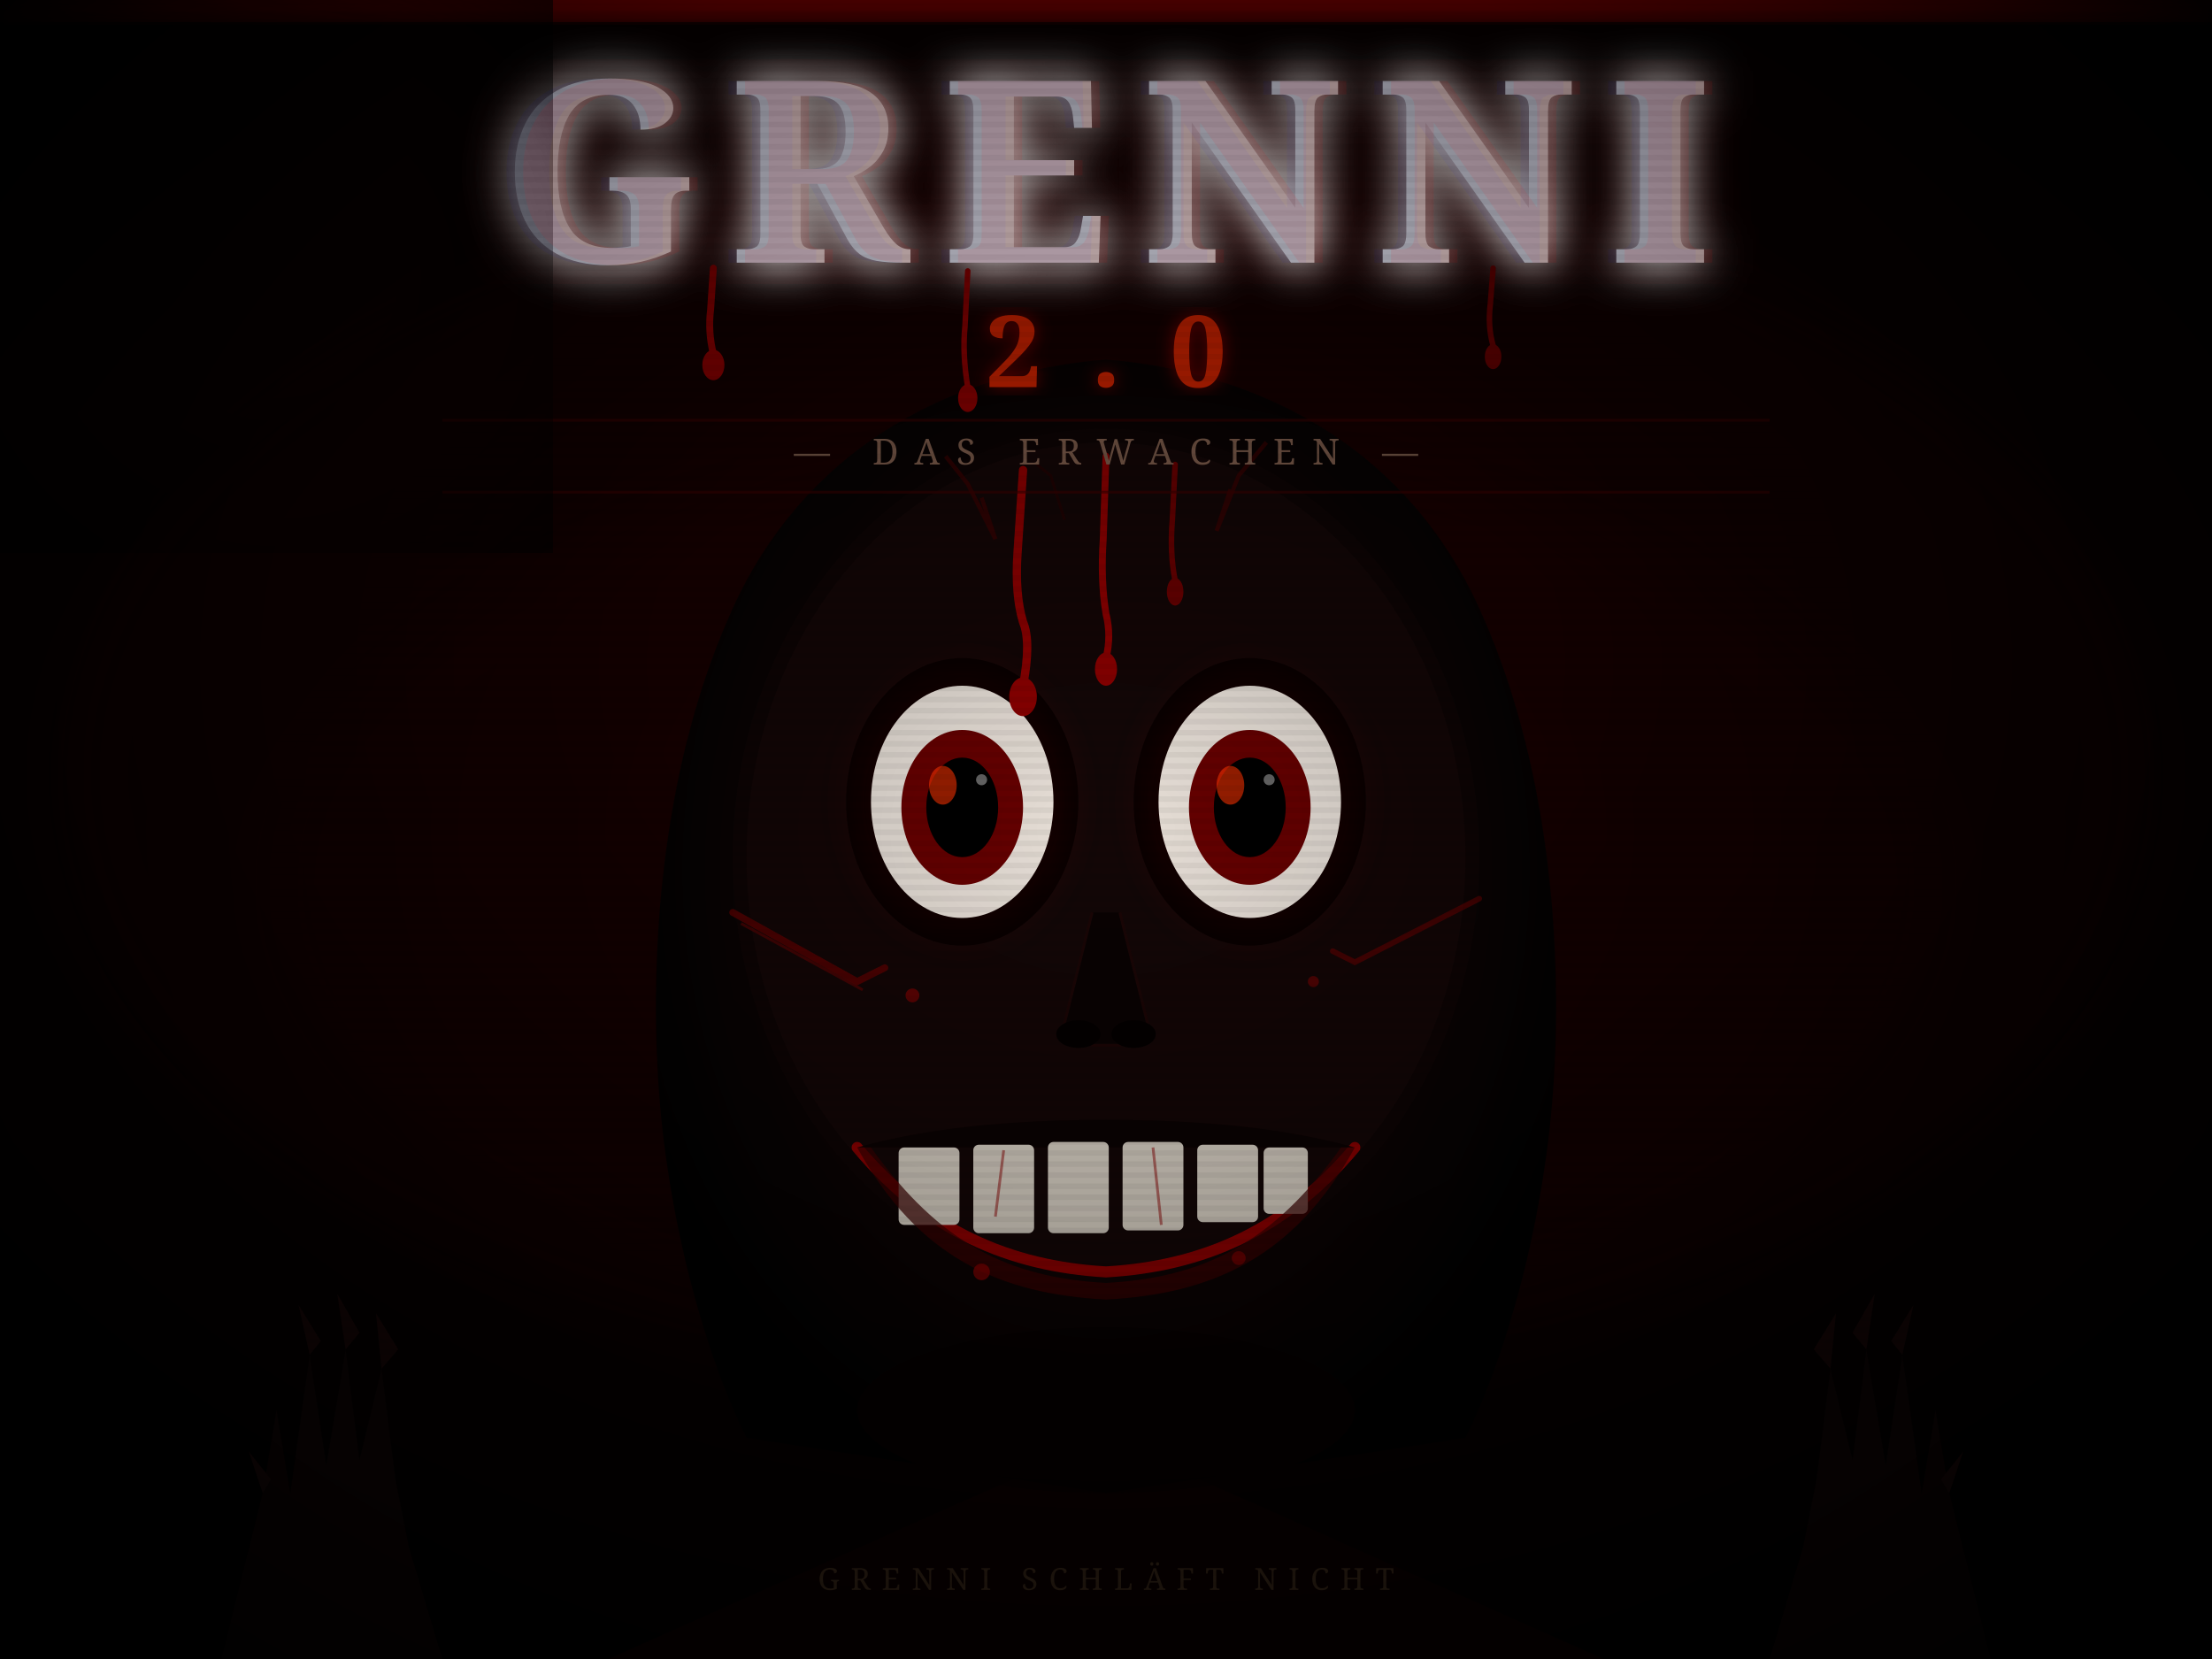
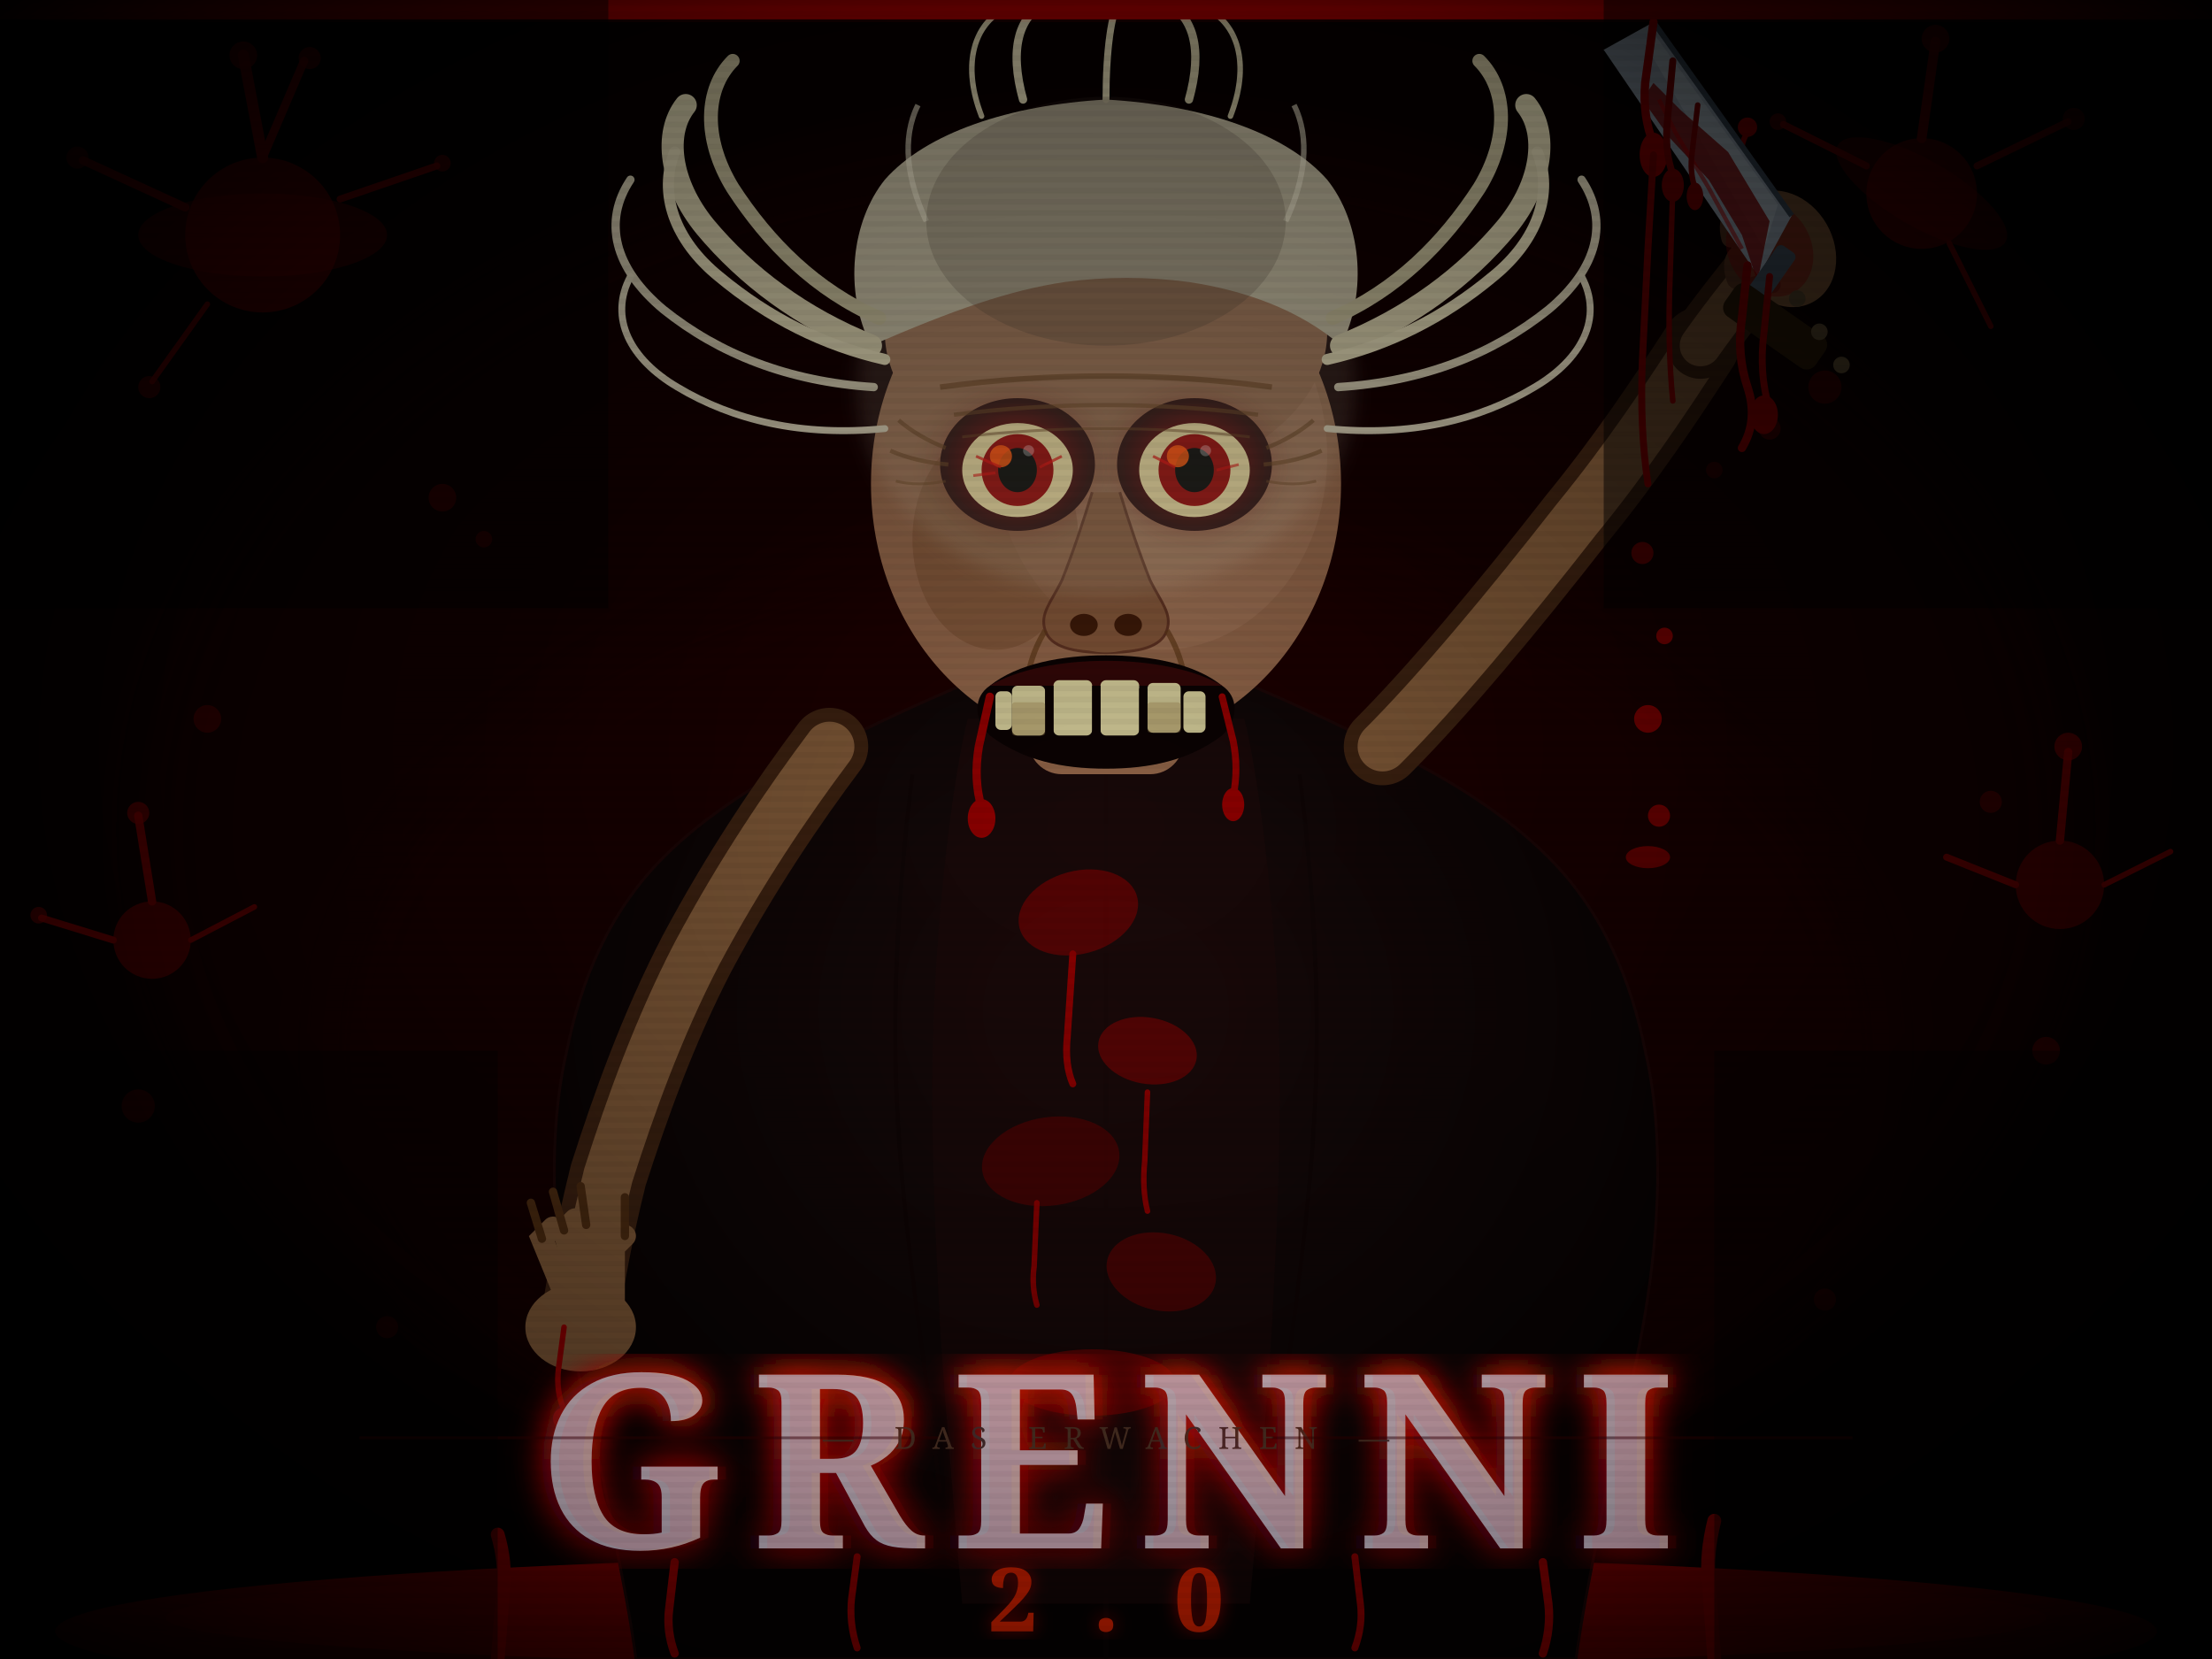
<svg xmlns="http://www.w3.org/2000/svg" viewBox="0 0 800 600" width="800" height="600">
  <defs>
-     <radialGradient id="bgGrad" cx="50%" cy="40%" r="65%">
+     <radialGradient id="bg" cx="50%" cy="45%" r="60%">
      <stop offset="0%" stop-color="#1a0000" />
-       <stop offset="60%" stop-color="#080000" />
+       <stop offset="55%" stop-color="#0a0000" />
      <stop offset="100%" stop-color="#000000" />
    </radialGradient>
+     <radialGradient id="bodyGrad" cx="50%" cy="35%" r="60%">
+       <stop offset="0%" stop-color="#1a0a0a" />
+       <stop offset="100%" stop-color="#050202" />
+     </radialGradient>
+     <radialGradient id="skinGrad" cx="45%" cy="40%" r="55%">
+       <stop offset="0%" stop-color="#c8b090" />
+       <stop offset="60%" stop-color="#9a7a60" />
+       <stop offset="100%" stop-color="#604030" />
+     </radialGradient>
    <radialGradient id="eyeGlow" cx="50%" cy="50%" r="50%">
-       <stop offset="0%" stop-color="#ff2200" stop-opacity="0.9" />
-       <stop offset="40%" stop-color="#aa0000" stop-opacity="0.6" />
-       <stop offset="100%" stop-color="#000000" stop-opacity="0" />
-     </radialGradient>
-     <radialGradient id="faceGrad" cx="50%" cy="45%" r="55%">
-       <stop offset="0%" stop-color="#1a0808" />
-       <stop offset="70%" stop-color="#0a0303" />
-       <stop offset="100%" stop-color="#000000" />
-     </radialGradient>
-     <filter id="titleGlow" x="-30%" y="-30%" width="160%" height="160%">
-       <feGaussianBlur in="SourceGraphic" stdDeviation="8" result="blur" />
+       <stop offset="0%" stop-color="#ff3300" stop-opacity="1" />
+       <stop offset="50%" stop-color="#aa0000" stop-opacity="0.7" />
+       <stop offset="100%" stop-color="#000" stop-opacity="0" />
+     </radialGradient>
+     <radialGradient id="bladeGrad" cx="30%" cy="50%" r="70%" gradientUnits="userSpaceOnUse" x1="600" y1="50" x2="700" y2="120">
+       <stop offset="0%" stop-color="#e0e8f0" />
+       <stop offset="40%" stop-color="#a0b0c0" />
+       <stop offset="100%" stop-color="#405060" />
+     </radialGradient>
+     <linearGradient id="bloodOnBlade" x1="0" y1="0" x2="0" y2="1">
+       <stop offset="0%" stop-color="#8b0000" stop-opacity="0" />
+       <stop offset="40%" stop-color="#8b0000" stop-opacity="0.7" />
+       <stop offset="100%" stop-color="#cc0000" stop-opacity="1" />
+     </linearGradient>
+     <linearGradient id="bloodPool" x1="0" y1="0" x2="0" y2="1">
+       <stop offset="0%" stop-color="#8b0000" />
+       <stop offset="100%" stop-color="#1a0000" />
+     </linearGradient>
+     <radialGradient id="vignette" cx="50%" cy="50%" r="70%">
+       <stop offset="0%" stop-color="transparent" />
+       <stop offset="70%" stop-color="rgba(0,0,0,0.4)" />
+       <stop offset="100%" stop-color="rgba(0,0,0,0.97)" />
+     </radialGradient>
+     <linearGradient id="titleGlow" x1="0" y1="0" x2="0" y2="1">
+       <stop offset="0%" stop-color="#ff2200" />
+       <stop offset="100%" stop-color="#660000" />
+     </linearGradient>
+     <filter id="blur3">
+       <feGaussianBlur stdDeviation="3" />
+     </filter>
+     <filter id="blur8">
+       <feGaussianBlur stdDeviation="8" />
+     </filter>
+     <filter id="blur15">
+       <feGaussianBlur stdDeviation="15" />
+     </filter>
+     <filter id="glow">
+       <feGaussianBlur in="SourceGraphic" stdDeviation="6" result="b" />
      <feMerge>
-         <feMergeNode in="blur" />
-         <feMergeNode in="blur" />
+         <feMergeNode in="b" />
+         <feMergeNode in="b" />
        <feMergeNode in="SourceGraphic" />
      </feMerge>
    </filter>
-     <filter id="softBlur">
-       <feGaussianBlur stdDeviation="3" />
-     </filter>
-     <filter id="strongBlur">
-       <feGaussianBlur stdDeviation="12" />
-     </filter>
-     <filter id="roughen">
-       <feTurbulence type="turbulence" baseFrequency="0.05" numOctaves="3" result="noise" />
-       <feDisplacementMap in="SourceGraphic" in2="noise" scale="3" xChannelSelector="R" yChannelSelector="G" />
-     </filter>
-     <radialGradient id="vignette" cx="50%" cy="50%" r="70%">
-       <stop offset="0%" stop-color="transparent" />
-       <stop offset="75%" stop-color="rgba(0,0,0,0.5)" />
-       <stop offset="100%" stop-color="rgba(0,0,0,0.97)" />
-     </radialGradient>
-     <linearGradient id="bloodGrad" x1="0" y1="0" x2="0" y2="1">
-       <stop offset="0%" stop-color="#8b0000" />
-       <stop offset="100%" stop-color="#3a0000" />
-     </linearGradient>
+     <filter id="titleShadow">
+       <feGaussianBlur in="SourceGraphic" stdDeviation="10" result="b" />
+       <feMerge>
+         <feMergeNode in="b" />
+         <feMergeNode in="b" />
+         <feMergeNode in="b" />
+         <feMergeNode in="SourceGraphic" />
+       </feMerge>
+     </filter>
    <pattern id="scanlines" x="0" y="0" width="800" height="4" patternUnits="userSpaceOnUse">
-       <rect width="800" height="2" fill="rgba(0,0,0,0.12)" />
+       <rect width="800" height="2" fill="rgba(0,0,0,0.08)" />
    </pattern>
  </defs>
-   <rect width="800" height="600" fill="#000000" />
-   <rect width="800" height="600" fill="url(#bgGrad)" />
-   <ellipse cx="400" cy="280" rx="380" ry="220" fill="#1a0000" opacity="0.25" filter="url(#strongBlur)" />
-   <ellipse cx="400" cy="320" rx="300" ry="160" fill="#2a0000" opacity="0.15" filter="url(#strongBlur)" />
-   <path d="M400,520 L220,600 L580,600 Z" fill="#0a0000" opacity="0.8" />
-   <path d="M400,130 C340,135 290,165 265,220 C240,275 235,340 238,390 C241,440 255,490 270,520 L400,540 L530,520 C545,490 559,440 562,390 C565,340 560,275 535,220 C510,165 460,135 400,130 Z" fill="url(#faceGrad)" />
-   <ellipse cx="400" cy="510" rx="90" ry="30" fill="#050000" opacity="0.8" />
-   <ellipse cx="400" cy="310" rx="135" ry="155" fill="#0d0404" />
-   <ellipse cx="400" cy="310" rx="130" ry="150" fill="#130606" />
-   <path d="M360,195 L350,175 L342,165 M360,195 L355,180" stroke="#3a0000" stroke-width="1.5" fill="none" opacity="0.7" />
-   <path d="M440,192 L448,172 L458,160 M440,192 L445,177" stroke="#3a0000" stroke-width="1.5" fill="none" opacity="0.7" />
-   <path d="M385,188 L380,172 L375,168" stroke="#2a0000" stroke-width="1" fill="none" opacity="0.5" />
-   <ellipse cx="348" cy="290" rx="42" ry="52" fill="#040000" />
-   <ellipse cx="452" cy="290" rx="42" ry="52" fill="#040000" />
-   <ellipse cx="348" cy="290" rx="55" ry="65" fill="url(#eyeGlow)" opacity="0.35" filter="url(#softBlur)" />
-   <ellipse cx="452" cy="290" rx="55" ry="65" fill="url(#eyeGlow)" opacity="0.35" filter="url(#softBlur)" />
-   <ellipse cx="348" cy="290" rx="33" ry="42" fill="#e8e0d8" />
-   <ellipse cx="452" cy="290" rx="33" ry="42" fill="#e8e0d8" />
-   <ellipse cx="348" cy="292" rx="22" ry="28" fill="#660000" />
-   <ellipse cx="452" cy="292" rx="22" ry="28" fill="#660000" />
-   <ellipse cx="348" cy="292" rx="13" ry="18" fill="#000000" />
-   <ellipse cx="452" cy="292" rx="13" ry="18" fill="#000000" />
-   <ellipse cx="341" cy="284" rx="5" ry="7" fill="rgba(255,50,0,0.6)" />
-   <ellipse cx="445" cy="284" rx="5" ry="7" fill="rgba(255,50,0,0.6)" />
-   <circle cx="355" cy="282" r="2" fill="rgba(255,255,255,0.4)" />
-   <circle cx="459" cy="282" r="2" fill="rgba(255,255,255,0.4)" />
-   <path d="M395,330 L385,370 L395,378 L405,378 L415,370 L405,330" fill="#090202" stroke="#1a0505" stroke-width="1" />
-   <ellipse cx="390" cy="374" rx="8" ry="5" fill="#030000" />
-   <ellipse cx="410" cy="374" rx="8" ry="5" fill="#030000" />
-   <path d="M310,415 C335,445 365,458 400,460 C435,458 465,445 490,415" stroke="#8b0000" stroke-width="4" fill="none" stroke-linecap="round" />
-   <path d="M310,415 C335,408 365,405 400,405 C435,405 465,408 490,415" fill="#0a0202" />
-   <g fill="#d8d0c4">
-     <rect x="325" y="415" width="22" height="28" rx="2" />
-     <rect x="352" y="414" width="22" height="32" rx="2" />
-     <rect x="379" y="413" width="22" height="33" rx="2" />
-     <rect x="406" y="413" width="22" height="32" rx="2" />
-     <rect x="433" y="414" width="22" height="28" rx="2" />
-     <rect x="457" y="415" width="16" height="24" rx="2" />
+   <rect width="800" height="600" fill="#000" />
+   <rect width="800" height="600" fill="url(#bg)" />
+   <ellipse cx="400" cy="300" rx="350" ry="250" fill="#1a0000" opacity="0.3" filter="url(#blur15)" />
+   <ellipse cx="400" cy="380" rx="280" ry="180" fill="#2a0000" opacity="0.2" filter="url(#blur15)" />
+   <circle cx="95" cy="85" r="28" fill="#6a0000" opacity="0.6" />
+   <ellipse cx="95" cy="85" rx="45" ry="15" fill="#6a0000" opacity="0.4" />
+   <line x1="95" y1="57" x2="88" y2="20" stroke="#5a0000" stroke-width="4" stroke-linecap="round" />
+   <line x1="95" y1="57" x2="110" y2="22" stroke="#5a0000" stroke-width="3" stroke-linecap="round" />
+   <line x1="67" y1="75" x2="30" y2="58" stroke="#5a0000" stroke-width="3" stroke-linecap="round" />
+   <line x1="123" y1="72" x2="158" y2="60" stroke="#5a0000" stroke-width="2.5" stroke-linecap="round" />
+   <line x1="75" y1="110" x2="55" y2="138" stroke="#5a0000" stroke-width="2" stroke-linecap="round" />
+   <circle cx="88" cy="20" r="5" fill="#6a0000" opacity="0.7" />
+   <circle cx="112" cy="21" r="4" fill="#6a0000" opacity="0.6" />
+   <circle cx="28" cy="57" r="4" fill="#6a0000" opacity="0.5" />
+   <circle cx="160" cy="59" r="3" fill="#6a0000" opacity="0.5" />
+   <circle cx="54" cy="140" r="4" fill="#6a0000" opacity="0.5" />
+   <circle cx="695" cy="70" r="20" fill="#6a0000" opacity="0.55" />
+   <ellipse cx="695" cy="70" rx="35" ry="12" fill="#6a0000" opacity="0.35" transform="rotate(30 695 70)" />
+   <line x1="695" y1="50" x2="700" y2="15" stroke="#5a0000" stroke-width="3.5" stroke-linecap="round" />
+   <line x1="675" y1="60" x2="645" y2="45" stroke="#5a0000" stroke-width="2.5" stroke-linecap="round" />
+   <line x1="715" y1="60" x2="748" y2="44" stroke="#5a0000" stroke-width="2.5" stroke-linecap="round" />
+   <line x1="705" y1="88" x2="720" y2="118" stroke="#5a0000" stroke-width="2" stroke-linecap="round" />
+   <circle cx="700" cy="14" r="5" fill="#6a0000" opacity="0.7" />
+   <circle cx="643" cy="44" r="3" fill="#6a0000" opacity="0.5" />
+   <circle cx="750" cy="43" r="4" fill="#6a0000" opacity="0.5" />
+   <circle cx="160" cy="180" r="5" fill="#550000" opacity="0.6" />
+   <circle cx="175" cy="195" r="3" fill="#550000" opacity="0.5" />
+   <circle cx="640" cy="155" r="4" fill="#550000" opacity="0.6" />
+   <circle cx="660" cy="140" r="6" fill="#550000" opacity="0.5" />
+   <circle cx="620" cy="170" r="3" fill="#550000" opacity="0.4" />
+   <circle cx="75" cy="260" r="5" fill="#550000" opacity="0.4" />
+   <circle cx="720" cy="290" r="4" fill="#550000" opacity="0.4" />
+   <circle cx="50" cy="400" r="6" fill="#550000" opacity="0.35" />
+   <circle cx="740" cy="380" r="5" fill="#550000" opacity="0.35" />
+   <circle cx="140" cy="480" r="4" fill="#550000" opacity="0.3" />
+   <circle cx="660" cy="470" r="4" fill="#550000" opacity="0.3" />
+   <circle cx="55" cy="340" r="14" fill="#5a0000" opacity="0.5" />
+   <line x1="55" y1="326" x2="50" y2="295" stroke="#4a0000" stroke-width="3" stroke-linecap="round" />
+   <line x1="41" y1="340" x2="15" y2="332" stroke="#4a0000" stroke-width="2.5" stroke-linecap="round" />
+   <line x1="69" y1="340" x2="92" y2="328" stroke="#4a0000" stroke-width="2" stroke-linecap="round" />
+   <circle cx="50" cy="294" r="4" fill="#5a0000" opacity="0.6" />
+   <circle cx="14" cy="331" r="3" fill="#5a0000" opacity="0.5" />
+   <circle cx="745" cy="320" r="16" fill="#5a0000" opacity="0.45" />
+   <line x1="745" y1="304" x2="748" y2="272" stroke="#4a0000" stroke-width="3" stroke-linecap="round" />
+   <line x1="729" y1="320" x2="704" y2="310" stroke="#4a0000" stroke-width="2.5" stroke-linecap="round" />
+   <line x1="761" y1="320" x2="785" y2="308" stroke="#4a0000" stroke-width="2" stroke-linecap="round" />
+   <circle cx="748" cy="270" r="5" fill="#5a0000" opacity="0.6" />
+   <ellipse cx="400" cy="590" rx="380" ry="28" fill="url(#bloodPool)" opacity="0.85" />
+   <ellipse cx="400" cy="585" rx="340" ry="18" fill="#6a0000" opacity="0.5" />
+   <ellipse cx="360" cy="588" rx="120" ry="10" fill="#8b0000" opacity="0.4" />
+   <path d="M180,600 L182,575 Q183,565 180,555" stroke="#6a0000" stroke-width="5" fill="none" stroke-linecap="round" />
+   <path d="M280,600 L281,570 Q282,560 280,550" stroke="#6a0000" stroke-width="4" fill="none" stroke-linecap="round" />
+   <path d="M500,600 L498,568 Q497,558 500,548" stroke="#6a0000" stroke-width="4" fill="none" stroke-linecap="round" />
+   <path d="M620,600 L618,572 Q617,562 620,550" stroke="#6a0000" stroke-width="5" fill="none" stroke-linecap="round" />
+   <ellipse cx="400" cy="588" rx="160" ry="18" fill="#000" opacity="0.8" />
+   <path d="     M370,240 C360,242 330,255 300,270     C275,282 255,295 240,310     C220,330 210,355 205,380     C198,410 200,445 205,475     C210,505 218,530 222,555     C225,570 228,585 230,600     L570,600     C572,585 575,570 578,555     C582,530 590,505 595,475     C600,445 602,410 595,380     C590,355 580,330 560,310     C545,295 525,282 500,270     C470,255 440,242 430,240     Z" fill="url(#bodyGrad)" stroke="#1a0505" stroke-width="1" />
+   <path d="M330,280 C325,320 322,365 325,410 C328,455 335,495 340,540" stroke="#0d0303" stroke-width="1.5" fill="none" opacity="0.6" />
+   <path d="M400,248 C400,300 400,360 400,420 C400,470 400,530 400,600" stroke="#0d0303" stroke-width="1.5" fill="none" opacity="0.5" />
+   <path d="M470,280 C475,320 478,365 475,410 C472,455 465,495 460,540" stroke="#0d0303" stroke-width="1.5" fill="none" opacity="0.6" />
+   <path d="M350,260 C345,280 340,320 338,360 C336,400 338,440 340,480 C342,510 345,545 348,580 L452,580 C455,545 458,510 460,480 C462,440 464,400 462,360 C460,320 455,280 450,260 Z" fill="#1a0808" opacity="0.7" />
+   <ellipse cx="390" cy="330" rx="22" ry="15" fill="#7a0000" opacity="0.6" transform="rotate(-15 390 330)" />
+   <ellipse cx="415" cy="380" rx="18" ry="12" fill="#8b0000" opacity="0.55" transform="rotate(10 415 380)" />
+   <ellipse cx="380" cy="420" rx="25" ry="16" fill="#6a0000" opacity="0.5" transform="rotate(-8 380 420)" />
+   <ellipse cx="420" cy="460" rx="20" ry="14" fill="#7a0000" opacity="0.5" transform="rotate(12 420 460)" />
+   <ellipse cx="395" cy="500" rx="30" ry="12" fill="#8b0000" opacity="0.55" />
+   <path d="M388,345 L386,375 Q385,385 388,392" stroke="#8b0000" stroke-width="2.5" fill="none" stroke-linecap="round" />
+   <path d="M415,395 L414,420 Q413,430 415,438" stroke="#8b0000" stroke-width="2" fill="none" stroke-linecap="round" />
+   <path d="M375,435 L374,458 Q373,465 375,472" stroke="#8b0000" stroke-width="2" fill="none" stroke-linecap="round" />
+   <path d="M300,270 C285,290 268,315 252,345 C238,372 228,400 220,425 C215,445 212,462 210,475" stroke="#3a2010" stroke-width="28" fill="none" stroke-linecap="round" />
+   <path d="M300,270 C285,290 268,315 252,345 C238,372 228,400 220,425 C215,445 212,462 210,475" stroke="#7a5535" stroke-width="18" fill="none" stroke-linecap="round" />
+   <ellipse cx="210" cy="480" rx="20" ry="16" fill="#7a5535" />
+   <path d="M205,470 L196,448 L200,444" stroke="#7a5535" stroke-width="8" fill="none" stroke-linecap="round" />
+   <path d="M210,468 L204,445 L208,441" stroke="#7a5535" stroke-width="8" fill="none" stroke-linecap="round" />
+   <path d="M216,470 L212,447 L216,443" stroke="#7a5535" stroke-width="8" fill="none" stroke-linecap="round" />
+   <path d="M222,474 L222,451 L226,447" stroke="#7a5535" stroke-width="8" fill="none" stroke-linecap="round" />
+   <path d="M196,448 L192,435" stroke="#4a2a10" stroke-width="3" fill="none" stroke-linecap="round" />
+   <path d="M204,445 L200,431" stroke="#4a2a10" stroke-width="3" fill="none" stroke-linecap="round" />
+   <path d="M212,443 L210,429" stroke="#4a2a10" stroke-width="3" fill="none" stroke-linecap="round" />
+   <path d="M226,447 L226,433" stroke="#4a2a10" stroke-width="3" fill="none" stroke-linecap="round" />
+   <path d="M204,480 L202,495 Q201,503 204,510" stroke="#8b0000" stroke-width="2" fill="none" stroke-linecap="round" />
+   <circle cx="204" cy="513" r="4" fill="#8b0000" />
+   <path d="M500,270 C520,250 545,220 570,188 C588,166 602,145 615,125" stroke="#3a2010" stroke-width="28" fill="none" stroke-linecap="round" />
+   <path d="M500,270 C520,250 545,220 570,188 C588,166 602,145 615,125" stroke="#7a5535" stroke-width="18" fill="none" stroke-linecap="round" />
+   <path d="M615,125 C622,115 630,105 638,95" stroke="#3a2010" stroke-width="24" fill="none" stroke-linecap="round" />
+   <path d="M615,125 C622,115 630,105 638,95" stroke="#7a5535" stroke-width="15" fill="none" stroke-linecap="round" />
+   <ellipse cx="645" cy="90" rx="18" ry="22" fill="#7a5535" transform="rotate(-30 645 90)" />
+   <path d="M636,80 C628,75 624,78 626,86" stroke="#5a3520" stroke-width="7" fill="none" stroke-linecap="round" />
+   <path d="M638,92 C629,89 625,93 628,101" stroke="#5a3520" stroke-width="7" fill="none" stroke-linecap="round" />
+   <path d="M641,103 C632,101 629,106 633,114" stroke="#5a3520" stroke-width="6" fill="none" stroke-linecap="round" />
+   <ellipse cx="640" cy="90" rx="15" ry="18" fill="#8b0000" opacity="0.45" transform="rotate(-30 640 90)" />
+   <path d="M632,75 L630,60 Q629,52 632,48" stroke="#8b0000" stroke-width="2" fill="none" stroke-linecap="round" />
+   <circle cx="632" cy="46" r="3.5" fill="#8b0000" />
+   <path d="M648,78 L598,8 L580,18 L636,100 Z" fill="#b0c0d0" />
+   <path d="M643,74 L598,12 L595,16 L638,90" fill="#d8e8f0" opacity="0.6" />
+   <path d="M648,78 L598,8" stroke="#405060" stroke-width="2" fill="none" />
+   <path d="M636,100 L640,80 L625,55 L608,40 L598,30 L594,36 L604,50 L618,65 L630,85 L635,100 Z" fill="#8b0000" opacity="0.8" />
+   <path d="M630,90 L618,68 L606,48 L600,36" stroke="#cc0000" stroke-width="1.5" fill="none" opacity="0.6" />
+   <rect x="628" y="96" width="24" height="8" rx="2" fill="#4a5a6a" transform="rotate(-55 640 100)" />
+   <rect x="635" y="98" width="14" height="40" rx="4" fill="#2a1a08" transform="rotate(-55 642 118)" />
+   <circle cx="650" cy="108" r="3" fill="#5a4a30" />
+   <circle cx="658" cy="120" r="3" fill="#5a4a30" />
+   <circle cx="666" cy="132" r="3" fill="#5a4a30" />
+   <path d="M598,8 L595,30 Q594,42 598,52" stroke="#aa0000" stroke-width="3" fill="none" stroke-linecap="round" />
+   <ellipse cx="598" cy="56" rx="5" ry="8" fill="#aa0000" />
+   <path d="M605,22 L603,44 Q602,55 605,63" stroke="#8b0000" stroke-width="2.5" fill="none" stroke-linecap="round" />
+   <ellipse cx="605" cy="67" rx="4" ry="6" fill="#8b0000" />
+   <path d="M614,38 L612,55 Q611,62 613,68" stroke="#8b0000" stroke-width="2" fill="none" stroke-linecap="round" />
+   <ellipse cx="613" cy="71" rx="3" ry="5" fill="#8b0000" />
+   <path d="M632,96 L630,115 Q628,128 632,140 Q636,152 630,162" stroke="#8b0000" stroke-width="3" fill="none" stroke-linecap="round" />
+   <path d="M640,100 L638,120 Q636,135 640,148" stroke="#8b0000" stroke-width="2.5" fill="none" stroke-linecap="round" />
+   <ellipse cx="638" cy="150" rx="5" ry="7" fill="#8b0000" />
+   <path d="M598,56 L596,90 L594,130 Q593,155 596,175" stroke="#8b0000" stroke-width="2.5" fill="none" stroke-linecap="round" />
+   <path d="M605,67 L604,100 Q603,125 605,145" stroke="#8b0000" stroke-width="2" fill="none" stroke-linecap="round" />
+   <circle cx="594" cy="200" r="4" fill="#8b0000" opacity="0.8" />
+   <circle cx="602" cy="230" r="3" fill="#8b0000" opacity="0.7" />
+   <circle cx="596" cy="260" r="5" fill="#8b0000" opacity="0.75" />
+   <circle cx="600" cy="295" r="4" fill="#8b0000" opacity="0.7" />
+   <ellipse cx="596" cy="310" rx="8" ry="4" fill="#8b0000" opacity="0.6" />
+   <rect x="372" y="235" width="56" height="45" rx="12" fill="#8a6045" />
+   <path d="M378,248 Q400,244 422,248" stroke="#6a4025" stroke-width="1.5" fill="none" />
+   <path d="M376,258 Q400,254 424,258" stroke="#6a4025" stroke-width="1" fill="none" />
+   <path d="M382,240 L380,270" stroke="#4a2010" stroke-width="1.5" fill="none" opacity="0.5" />
+   <path d="M418,240 L420,270" stroke="#4a2010" stroke-width="1.5" fill="none" opacity="0.5" />
+   <ellipse cx="400" cy="175" rx="85" ry="95" fill="#8a6045" />
+   <ellipse cx="420" cy="165" rx="60" ry="70" fill="#9a7055" opacity="0.5" />
+   <ellipse cx="360" cy="195" rx="30" ry="40" fill="#6a4025" opacity="0.4" />
+   <ellipse cx="400" cy="120" rx="80" ry="55" fill="#8a6045" />
+   <ellipse cx="368" cy="168" rx="28" ry="24" fill="#1a0808" />
+   <ellipse cx="432" cy="168" rx="28" ry="24" fill="#1a0808" />
+   <ellipse cx="368" cy="168" rx="35" ry="30" fill="url(#eyeGlow)" opacity="0.5" filter="url(#blur3)" />
+   <ellipse cx="432" cy="168" rx="35" ry="30" fill="url(#eyeGlow)" opacity="0.5" filter="url(#blur3)" />
+   <ellipse cx="368" cy="170" rx="20" ry="17" fill="#d8c890" />
+   <ellipse cx="432" cy="170" rx="20" ry="17" fill="#d8c890" />
+   <ellipse cx="368" cy="170" rx="13" ry="13" fill="#8b0000" />
+   <ellipse cx="432" cy="170" rx="13" ry="13" fill="#8b0000" />
+   <ellipse cx="368" cy="170" rx="7" ry="8" fill="#000" />
+   <ellipse cx="432" cy="170" rx="7" ry="8" fill="#000" />
+   <circle cx="362" cy="165" r="4" fill="rgba(255,80,0,0.8)" />
+   <circle cx="426" cy="165" r="4" fill="rgba(255,80,0,0.8)" />
+   <circle cx="372" cy="163" r="2" fill="rgba(255,255,255,0.3)" />
+   <circle cx="436" cy="163" r="2" fill="rgba(255,255,255,0.3)" />
+   <line x1="353" y1="165" x2="362" y2="169" stroke="#cc0000" stroke-width="1" opacity="0.7" />
+   <line x1="352" y1="172" x2="360" y2="171" stroke="#cc0000" stroke-width="1" opacity="0.6" />
+   <line x1="384" y1="165" x2="376" y2="169" stroke="#cc0000" stroke-width="1" opacity="0.7" />
+   <line x1="417" y1="165" x2="425" y2="169" stroke="#cc0000" stroke-width="1" opacity="0.7" />
+   <line x1="448" y1="168" x2="440" y2="170" stroke="#cc0000" stroke-width="1" opacity="0.6" />
+   <path d="M395,178 C392,188 388,200 384,210 C380,218 376,222 378,228 C380,234 388,236 400,236 C412,236 420,234 422,228 C424,222 420,218 416,210 C412,200 408,188 405,178" fill="#7a5035" stroke="#5a3020" stroke-width="1" />
+   <ellipse cx="400" cy="226" rx="16" ry="10" fill="#7a5035" />
+   <ellipse cx="392" cy="226" rx="5" ry="4" fill="#3a1808" />
+   <ellipse cx="408" cy="226" rx="5" ry="4" fill="#3a1808" />
+   <path d="M340,140 Q400,132 460,140" stroke="#5a3515" stroke-width="2" fill="none" opacity="0.7" />
+   <path d="M345,150 Q400,143 455,150" stroke="#5a3515" stroke-width="1.5" fill="none" opacity="0.6" />
+   <path d="M348,158 Q400,152 452,158" stroke="#5a3515" stroke-width="1" fill="none" opacity="0.5" />
+   <path d="M342,162 Q332,158 325,152" stroke="#5a3515" stroke-width="1.5" fill="none" opacity="0.6" />
+   <path d="M343,168 Q331,167 322,163" stroke="#5a3515" stroke-width="1.5" fill="none" opacity="0.6" />
+   <path d="M342,174 Q332,176 324,174" stroke="#5a3515" stroke-width="1" fill="none" opacity="0.5" />
+   <path d="M458,162 Q468,158 475,152" stroke="#5a3515" stroke-width="1.5" fill="none" opacity="0.6" />
+   <path d="M457,168 Q469,167 478,163" stroke="#5a3515" stroke-width="1.5" fill="none" opacity="0.6" />
+   <path d="M458,174 Q468,176 476,174" stroke="#5a3515" stroke-width="1" fill="none" opacity="0.5" />
+   <path d="M378,228 C372,238 370,248 372,260" stroke="#5a3515" stroke-width="2" fill="none" opacity="0.7" />
+   <path d="M422,228 C428,238 430,248 428,260" stroke="#5a3515" stroke-width="2" fill="none" opacity="0.7" />
+   <path d="M385,262 Q400,258 415,262" stroke="#5a3515" stroke-width="1.5" fill="none" opacity="0.5" />
+   <path d="M358,248 C368,240 384,237 400,237 C416,237 432,240 442,248 C448,252 448,260 442,266 C430,275 416,278 400,278 C384,278 370,275 358,266 C352,260 352,252 358,248 Z" fill="#0a0202" />
+   <path d="M358,248 C368,242 384,239 400,239 C416,239 432,242 442,248" fill="#3a0808" opacity="0.8" />
+   <g fill="#c8c090">
+     <rect x="366" y="248" width="12" height="18" rx="2" />
+     <rect x="381" y="246" width="14" height="20" rx="2" />
+     <rect x="398" y="246" width="14" height="20" rx="2" />
+     <rect x="415" y="247" width="12" height="18" rx="2" />
+     <rect x="428" y="250" width="8" height="15" rx="2" />
+     <rect x="360" y="250" width="6" height="14" rx="2" />
  </g>
-   <line x1="363" y1="416" x2="360" y2="440" stroke="#8b0000" stroke-width="1" opacity="0.5" />
-   <line x1="417" y1="415" x2="420" y2="443" stroke="#8b0000" stroke-width="1" opacity="0.5" />
-   <path d="M315,415 C340,450 365,462 400,464 C435,462 460,450 485,415 L490,415 C468,455 438,468 400,470 C362,468 332,455 310,415 Z" fill="#3a0000" opacity="0.7" />
-   <path d="M265,330 L310,355 L320,350" stroke="#5a0000" stroke-width="2.5" fill="none" stroke-linecap="round" opacity="0.8" />
-   <path d="M268,334 L312,358" stroke="#8b0000" stroke-width="1" fill="none" opacity="0.4" />
-   <path d="M535,325 L490,348 L482,344" stroke="#5a0000" stroke-width="2" fill="none" stroke-linecap="round" opacity="0.7" />
-   <path d="M370,170 L368,200 Q367,215 370,225 Q373,232 370,248" stroke="#8b0000" stroke-width="3" fill="none" stroke-linecap="round" />
-   <ellipse cx="370" cy="252" rx="5" ry="7" fill="#8b0000" />
-   <path d="M400,165 L399,195 Q398,210 400,222 Q402,230 400,238" stroke="#8b0000" stroke-width="2.5" fill="none" stroke-linecap="round" />
-   <ellipse cx="400" cy="242" rx="4" ry="6" fill="#8b0000" />
-   <path d="M425,168 L424,188 Q423,200 425,210" stroke="#660000" stroke-width="2" fill="none" stroke-linecap="round" />
-   <ellipse cx="425" cy="214" rx="3" ry="5" fill="#660000" />
-   <circle cx="330" cy="360" r="2.5" fill="#8b0000" opacity="0.6" />
-   <circle cx="475" cy="355" r="2" fill="#8b0000" opacity="0.5" />
-   <circle cx="355" cy="460" r="3" fill="#8b0000" opacity="0.7" />
-   <circle cx="448" cy="455" r="2.5" fill="#8b0000" opacity="0.6" />
-   <g opacity="0.75">
-     <path d="M80,600 L95,540 L100,510 L105,540 L112,490 L118,530 L125,488 L130,528 L138,495 L143,535 L148,560 L160,600 Z" fill="#0d0404" />
-     <path d="M95,540 L90,525 L98,535" fill="#1a0808" />
-     <path d="M112,490 L108,472 L116,485" fill="#1a0808" />
-     <path d="M125,488 L122,468 L130,482" fill="#1a0808" />
-     <path d="M138,495 L136,475 L144,488" fill="#1a0808" />
-   </g>
-   <g opacity="0.75">
-     <path d="M720,600 L705,540 L700,510 L695,540 L688,490 L682,530 L675,488 L670,528 L662,495 L657,535 L652,560 L640,600 Z" fill="#0d0404" />
-     <path d="M705,540 L710,525 L702,535" fill="#1a0808" />
-     <path d="M688,490 L692,472 L684,485" fill="#1a0808" />
-     <path d="M675,488 L678,468 L670,482" fill="#1a0808" />
-     <path d="M662,495 L664,475 L656,488" fill="#1a0808" />
-   </g>
-   <rect x="0" y="0" width="800" height="8" fill="url(#bloodGrad)" />
-   <rect x="0" y="0" width="800" height="8" fill="#aa0000" opacity="0.3" filter="url(#softBlur)" />
-   <text x="400" y="95" text-anchor="middle" font-family="Georgia, serif" font-size="92" font-weight="900" fill="#8b0000" filter="url(#strongBlur)" opacity="0.8" letter-spacing="12">GRENNI</text>
-   <text x="400" y="95" text-anchor="middle" font-family="Georgia, serif" font-size="92" font-weight="900" fill="#ffffff" filter="url(#titleGlow)" letter-spacing="12" style="text-shadow: 0 0 30px #ff0000;">GRENNI</text>
-   <path d="M258,97 L257,112 Q256,120 258,128" stroke="#8b0000" stroke-width="2.5" fill="none" stroke-linecap="round" />
-   <ellipse cx="258" cy="132" rx="4" ry="5.5" fill="#8b0000" />
-   <path d="M350,98 L349,118 Q348,128 350,140" stroke="#8b0000" stroke-width="2" fill="none" stroke-linecap="round" />
-   <ellipse cx="350" cy="144" rx="3.5" ry="5" fill="#8b0000" />
-   <path d="M540,97 L539,110 Q538,118 540,125" stroke="#660000" stroke-width="2" fill="none" stroke-linecap="round" />
-   <ellipse cx="540" cy="129" rx="3" ry="4.5" fill="#660000" />
-   <text x="400" y="140" text-anchor="middle" font-family="Georgia, serif" font-size="36" font-weight="700" fill="#8b0000" filter="url(#softBlur)" opacity="0.9" letter-spacing="18">2.0</text>
-   <text x="400" y="140" text-anchor="middle" font-family="Georgia, serif" font-size="36" font-weight="700" fill="#cc2200" letter-spacing="18">2.0</text>
-   <line x1="160" y1="152" x2="640" y2="152" stroke="#3a0000" stroke-width="1" opacity="0.6" />
-   <text x="400" y="168" text-anchor="middle" font-family="Georgia, serif" font-size="13" letter-spacing="6" fill="#7a5a4a">— DAS ERWACHEN —</text>
-   <line x1="160" y1="178" x2="640" y2="178" stroke="#3a0000" stroke-width="1" opacity="0.6" />
-   <text x="400" y="575" text-anchor="middle" font-family="Georgia, serif" font-size="11" letter-spacing="4" fill="#3a2a1a" opacity="0.8">GRENNI SCHLÄFT NICHT</text>
+   <rect x="378" y="248" width="3" height="20" fill="#0a0202" />
+   <rect x="395" y="248" width="3" height="20" fill="#0a0202" />
+   <rect x="412" y="249" width="3" height="18" fill="#0a0202" />
+   <rect x="366" y="254" width="12" height="12" fill="#8a7040" opacity="0.4" rx="1" />
+   <rect x="415" y="254" width="12" height="11" fill="#8a7040" opacity="0.4" rx="1" />
+   <path d="M358,252 L354,270 Q352,282 355,292" stroke="#8b0000" stroke-width="3" fill="none" stroke-linecap="round" />
+   <ellipse cx="355" cy="296" rx="5" ry="7" fill="#8b0000" />
+   <path d="M442,252 L446,268 Q448,278 446,288" stroke="#8b0000" stroke-width="2.5" fill="none" stroke-linecap="round" />
+   <ellipse cx="446" cy="291" rx="4" ry="6" fill="#8b0000" />
+   <ellipse cx="400" cy="140" rx="90" ry="75" fill="#d0c8b0" opacity="0.15" filter="url(#blur3)" />
+   <path d="M315,125 C305,105 308,80 320,65 C335,48 365,38 400,36 C435,38 465,48 480,65 C492,80 495,105 485,125 C470,112 450,105 430,102 C415,100 400,100 385,102 C365,105 345,112 315,125 Z" fill="#b0a890" />
+   <path d="M315,125 C290,115 270,100 255,82 C242,66 240,48 248,38" stroke="#c0b898" stroke-width="8" fill="none" stroke-linecap="round" />
+   <path d="M318,115 C295,105 278,88 265,68 C254,50 255,32 265,22" stroke="#b0a888" stroke-width="5" fill="none" stroke-linecap="round" />
+   <path d="M320,130 C298,125 278,115 260,100 C244,87 238,70 244,55" stroke="#c8c0a0" stroke-width="4" fill="none" stroke-linecap="round" />
+   <path d="M316,140 C285,138 260,128 240,112 C222,97 218,80 228,65" stroke="#b8b098" stroke-width="3" fill="none" stroke-linecap="round" />
+   <path d="M320,155 C290,158 265,152 245,140 C228,130 220,115 228,100" stroke="#c0b8a0" stroke-width="2.5" fill="none" stroke-linecap="round" />
+   <path d="M485,125 C510,115 530,100 545,82 C558,66 560,48 552,38" stroke="#c0b898" stroke-width="8" fill="none" stroke-linecap="round" />
+   <path d="M482,115 C505,105 522,88 535,68 C546,50 545,32 535,22" stroke="#b0a888" stroke-width="5" fill="none" stroke-linecap="round" />
+   <path d="M480,130 C502,125 522,115 540,100 C556,87 562,70 556,55" stroke="#c8c0a0" stroke-width="4" fill="none" stroke-linecap="round" />
+   <path d="M484,140 C515,138 540,128 560,112 C578,97 582,80 572,65" stroke="#b8b098" stroke-width="3" fill="none" stroke-linecap="round" />
+   <path d="M480,155 C510,158 535,152 555,140 C572,130 580,115 572,100" stroke="#c0b8a0" stroke-width="2.5" fill="none" stroke-linecap="round" />
+   <path d="M370,36 C365,18 368,5 380,0" stroke="#c8c0a0" stroke-width="3" fill="none" stroke-linecap="round" />
+   <path d="M400,36 C400,18 402,4 405,0" stroke="#c0b898" stroke-width="2.5" fill="none" stroke-linecap="round" />
+   <path d="M430,36 C435,18 432,5 420,0" stroke="#b8b090" stroke-width="3" fill="none" stroke-linecap="round" />
+   <path d="M355,42 C348,24 352,10 362,4" stroke="#c0b898" stroke-width="2" fill="none" stroke-linecap="round" />
+   <path d="M445,42 C452,24 448,10 438,4" stroke="#b8b090" stroke-width="2" fill="none" stroke-linecap="round" />
+   <path d="M335,80 C328,65 326,50 332,38" stroke="#e0d8c0" stroke-width="2" fill="none" opacity="0.6" />
+   <path d="M465,80 C472,65 474,50 468,38" stroke="#e0d8c0" stroke-width="2" fill="none" opacity="0.6" />
+   <ellipse cx="400" cy="80" rx="65" ry="45" fill="#3a3028" opacity="0.2" />
+   <rect x="0" y="0" width="800" height="7" fill="#8b0000" />
+   <rect x="0" y="0" width="800" height="7" fill="#cc0000" opacity="0.3" filter="url(#blur3)" />
+   <text x="400" y="560" text-anchor="middle" font-family="Georgia, serif" font-size="88" font-weight="900" fill="#8b0000" filter="url(#blur8)" opacity="0.9" letter-spacing="10">GRENNI</text>
+   <text x="400" y="560" text-anchor="middle" font-family="Georgia, serif" font-size="88" font-weight="900" fill="url(#titleGlow)" filter="url(#glow)" letter-spacing="10">GRENNI</text>
+   <text x="400" y="560" text-anchor="middle" font-family="Georgia, serif" font-size="88" font-weight="900" fill="rgba(255,255,255,0.85)" letter-spacing="10">GRENNI</text>
+   <text x="400" y="590" text-anchor="middle" font-family="Georgia, serif" font-size="32" font-weight="700" fill="#aa0000" filter="url(#blur3)" letter-spacing="20" opacity="0.8">2.0</text>
+   <text x="400" y="590" text-anchor="middle" font-family="Georgia, serif" font-size="32" font-weight="700" fill="#dd2200" letter-spacing="20">2.0</text>
+   <path d="M244,565 L242,582 Q241,590 244,598" stroke="#8b0000" stroke-width="3" fill="none" stroke-linecap="round" />
+   <ellipse cx="244" cy="600" rx="5" ry="0" fill="#8b0000" />
+   <path d="M310,563 L308,578 Q307,587 310,596" stroke="#8b0000" stroke-width="2.5" fill="none" stroke-linecap="round" />
+   <path d="M490,563 L492,580 Q493,588 490,596" stroke="#8b0000" stroke-width="2.5" fill="none" stroke-linecap="round" />
+   <path d="M558,565 L560,580 Q561,589 558,598" stroke="#8b0000" stroke-width="3" fill="none" stroke-linecap="round" />
+   <line x1="130" y1="520" x2="340" y2="520" stroke="#3a0000" stroke-width="1" opacity="0.5" />
+   <text x="400" y="524" text-anchor="middle" font-family="Georgia, serif" font-size="11" letter-spacing="6" fill="#5a3a2a">— DAS ERWACHEN —</text>
+   <line x1="460" y1="520" x2="670" y2="520" stroke="#3a0000" stroke-width="1" opacity="0.5" />
  <rect width="800" height="600" fill="url(#vignette)" />
-   <rect width="800" height="600" fill="url(#scanlines)" opacity="0.4" />
-   <rect x="0" y="0" width="200" height="200" fill="url(#vignette)" opacity="0.4" />
-   <rect x="600" y="0" width="200" height="200" fill="url(#vignette)" opacity="0.4" transform="scale(-1,1) translate(-800,0)" />
-   <text x="403" y="95" text-anchor="middle" font-family="Georgia, serif" font-size="92" font-weight="900" fill="rgba(255,0,0,0.08)" letter-spacing="12">GRENNI</text>
-   <text x="397" y="95" text-anchor="middle" font-family="Georgia, serif" font-size="92" font-weight="900" fill="rgba(0,0,255,0.04)" letter-spacing="12">GRENNI</text>
+   <rect width="800" height="600" fill="url(#scanlines)" opacity="0.5" />
+   <rect x="0" y="0" width="220" height="220" fill="rgba(0,0,0,0.5)" />
+   <rect x="580" y="0" width="220" height="220" fill="rgba(0,0,0,0.5)" />
+   <rect x="0" y="380" width="180" height="220" fill="rgba(0,0,0,0.4)" />
+   <rect x="620" y="380" width="180" height="220" fill="rgba(0,0,0,0.4)" />
+   <text x="403" y="560" text-anchor="middle" font-family="Georgia, serif" font-size="88" font-weight="900" fill="rgba(255,0,0,0.07)" letter-spacing="10">GRENNI</text>
+   <text x="397" y="560" text-anchor="middle" font-family="Georgia, serif" font-size="88" font-weight="900" fill="rgba(0,0,255,0.04)" letter-spacing="10">GRENNI</text>
</svg>
